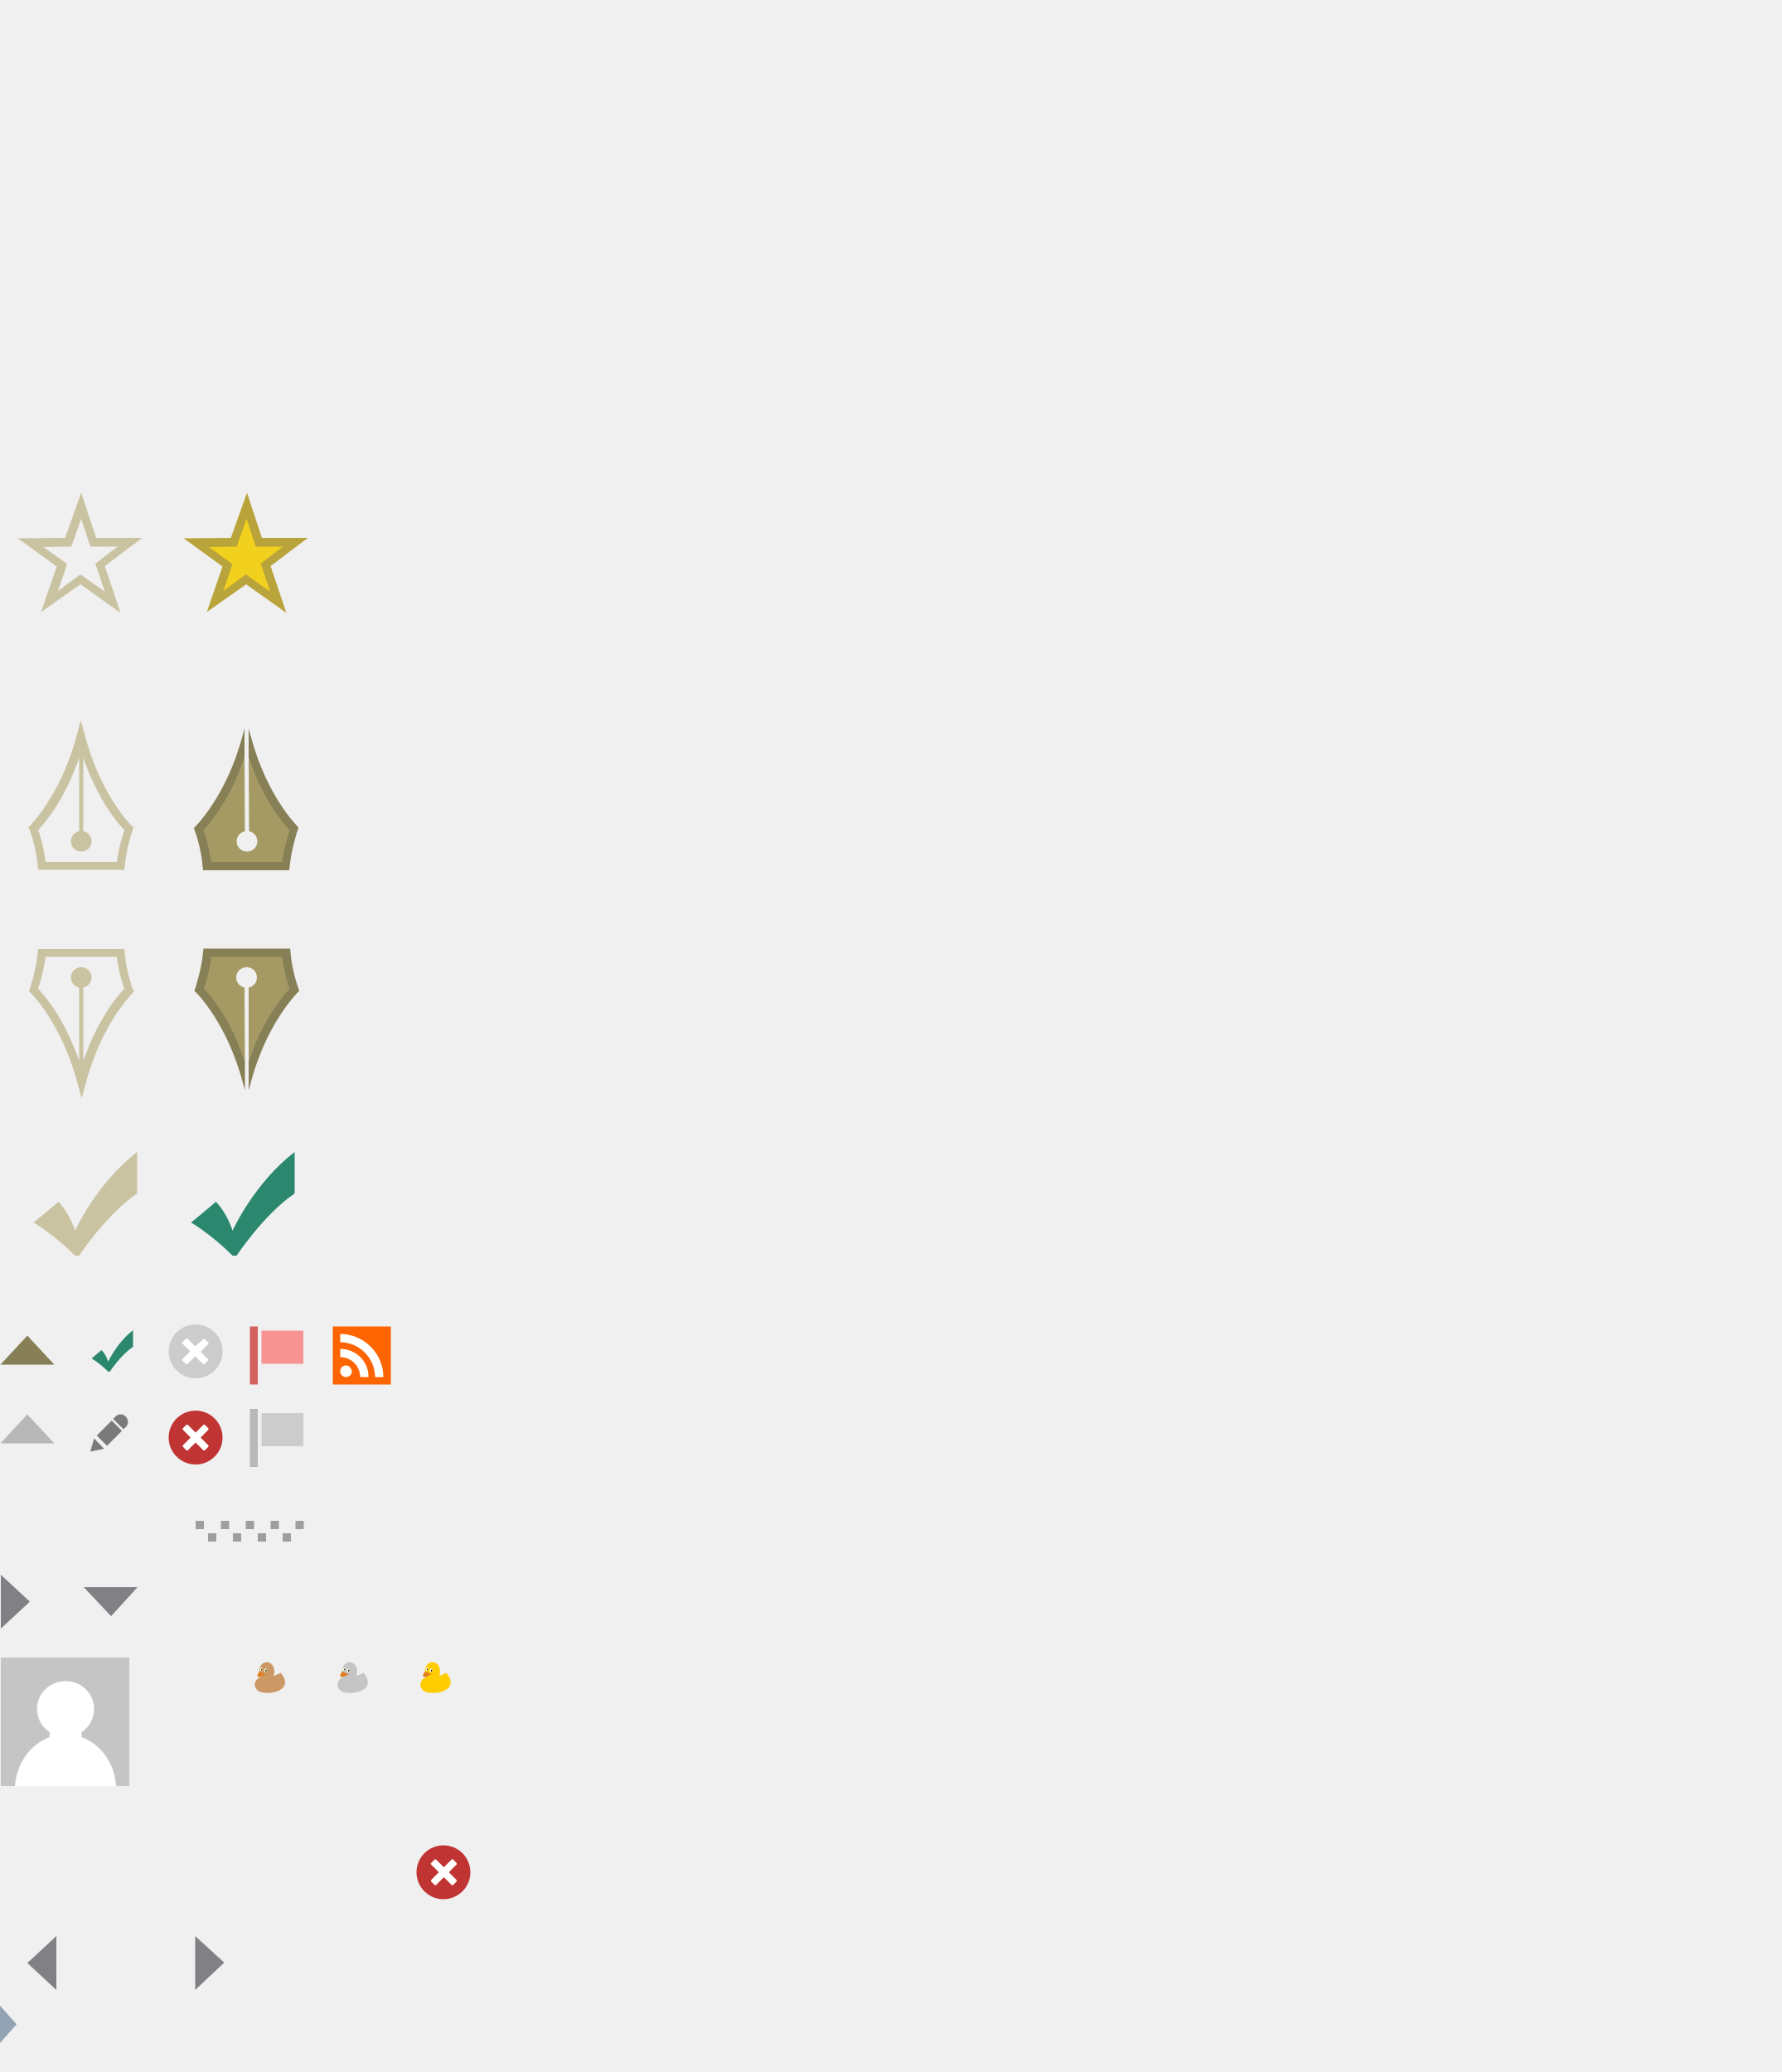
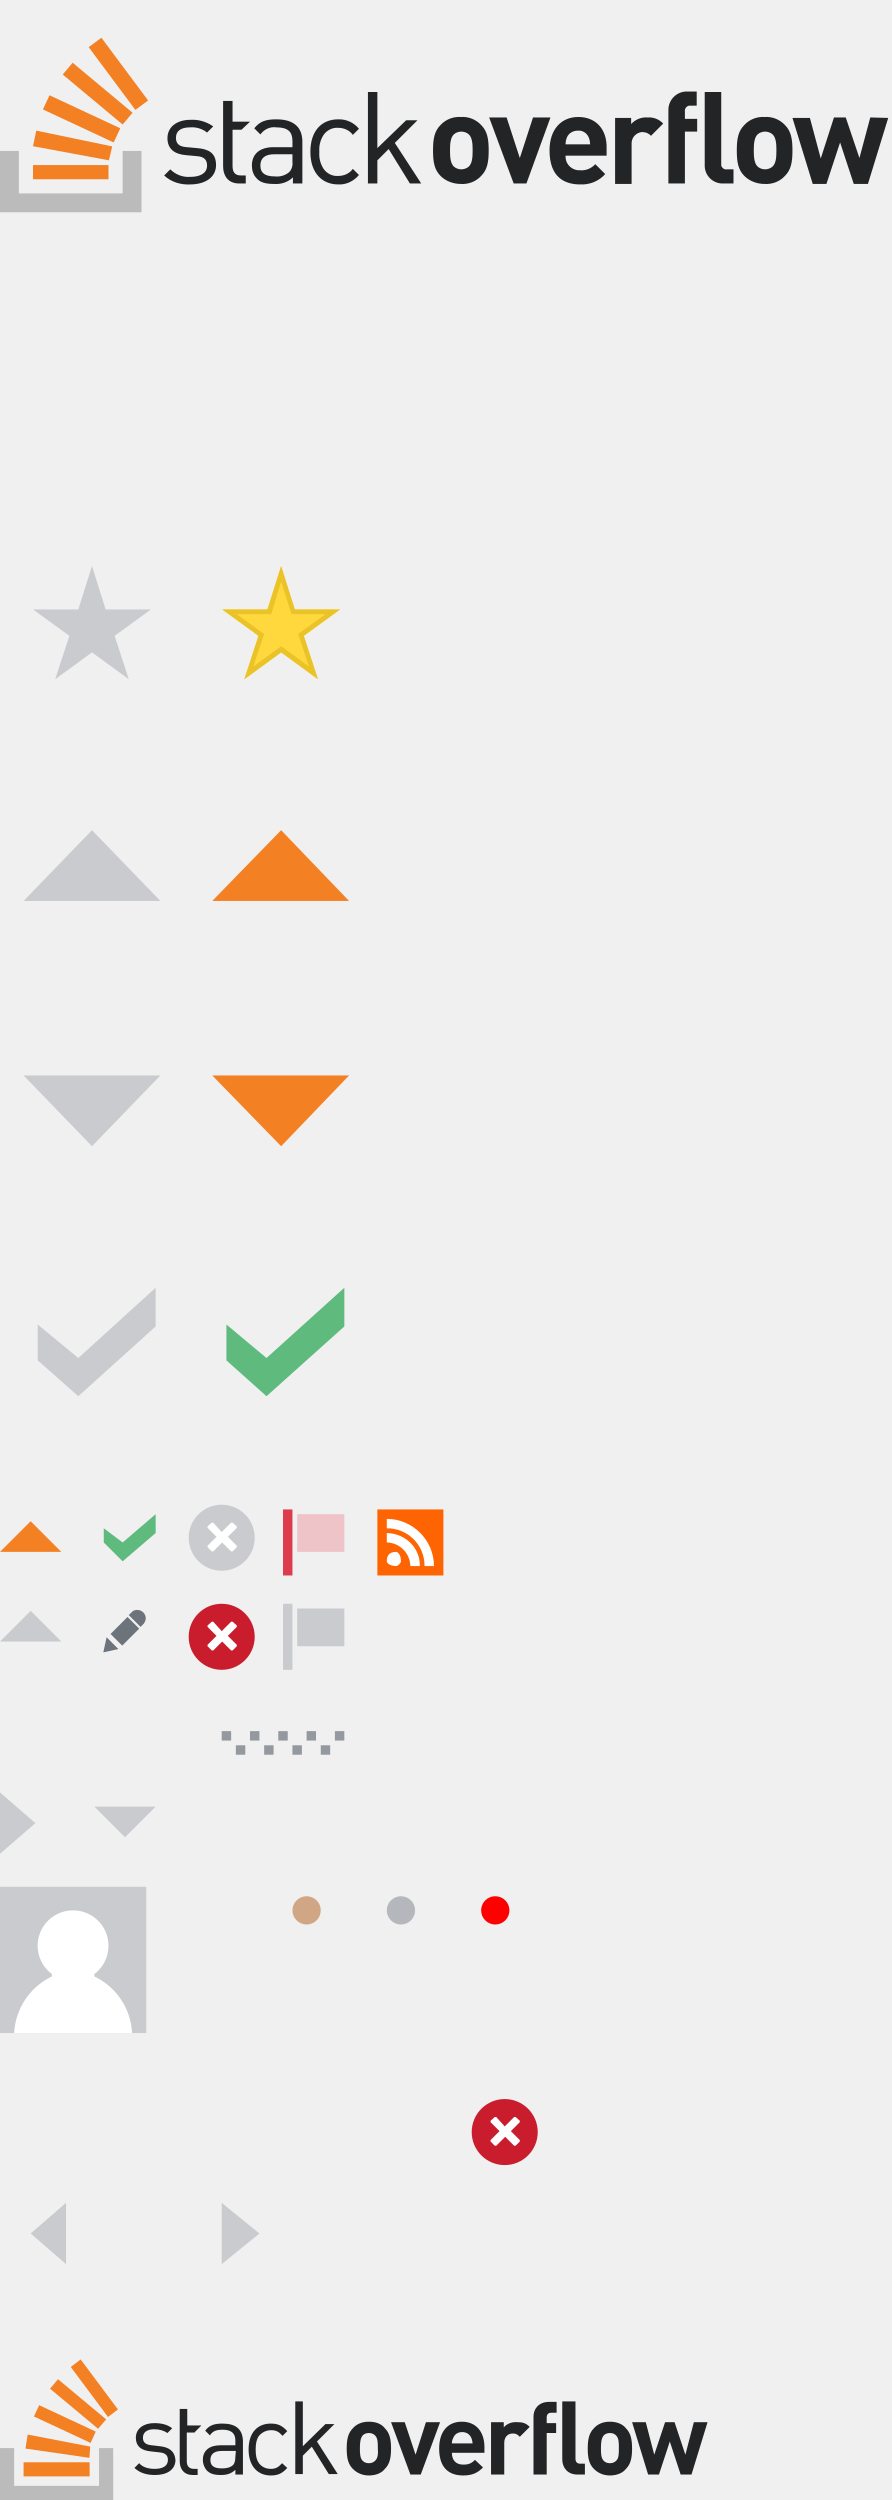
- <svg xmlns="http://www.w3.org/2000/svg" version="1.1" id="Layer_1" x="0px" y="0px" width="430px" height="500px" viewBox="-184 51 430 500" enable-background="new -184 51 430 500" xml:space="preserve">
-   <defs id="defs141" />
-   <polygon points="-183.9,380.3 -170.9,380.3 -177.4,373.3 " id="polygon2" style="fill:#877f55" />
-   <polygon points="-183.8,431 -183.8,444 -176.8,437.5 " id="polygon4" style="fill:#818185" />
-   <polygon points="-184,535 -184,544 -180,539.5 " id="polygon6" style="fill:#92a3b3" />
-   <polygon points="-136.9,518.2 -136.9,531.2 -129.9,524.6 " id="polygon8" style="fill:#818185" />
-   <polygon points="-170.4,531.2 -170.4,518.2 -177.4,524.7 " id="polygon10" style="fill:#818185" />
-   <polygon points="-150.8,434 -163.8,434 -157.2,441 " id="polygon12" style="fill:#818185" />
-   <polygon points="-183.9,399.3 -170.9,399.3 -177.4,392.3 " id="polygon14" style="fill:#b8b8b8" />
-   <rect x="-136.8" y="418" width="2" height="2" id="rect16" style="fill:#9e9e9e" />
-   <rect x="-133.8" y="421" width="2" height="2" id="rect18" style="fill:#9e9e9e" />
-   <rect x="-127.8" y="421" width="2" height="2" id="rect20" style="fill:#9e9e9e" />
-   <rect x="-121.8" y="421" width="2" height="2" id="rect22" style="fill:#9e9e9e" />
-   <rect x="-115.8" y="421" width="2" height="2" id="rect24" style="fill:#9e9e9e" />
-   <rect x="-130.7" y="418" width="2" height="2" id="rect26" style="fill:#9e9e9e" />
-   <rect x="-124.7" y="418" width="2" height="2" id="rect28" style="fill:#9e9e9e" />
-   <rect x="-118.7" y="418" width="2" height="2" id="rect30" style="fill:#9e9e9e" />
-   <rect x="-112.7" y="418" width="2" height="2" id="rect32" style="fill:#9e9e9e" />
-   <g id="g38">
-     <rect x="-123.7" y="391" width="1.9" height="14" id="rect34" style="fill:#b8b8b8" />
-     <rect x="-120.9" y="392" width="10.1" height="8" id="rect36" style="fill:#cccccc" />
-   </g>
-   <g id="g44">
-     <rect x="-123.7" y="371.1" width="1.9" height="14" id="rect40" style="fill:#d35f5f" />
-     <rect x="-120.9" y="372.1" width="10.1" height="8" id="rect42" style="fill:#f89393" />
-   </g>
-   <g id="g50">
-     <rect x="-103.7" y="371.1" width="14" height="14" id="rect46" style="fill:#fe6502" />
-     <path d="m -100.5,380.5 c -0.8,0 -1.4,0.6 -1.4,1.4 0,0.8 0.6,1.4 1.4,1.4 0.8,0 1.4,-0.6 1.4,-1.4 -0.1,-0.7 -0.6,-1.4 -1.4,-1.4 z m -1.4,-4 v 2 c 1.3,0 2.5,0.5 3.4,1.4 0.9,0.9 1.4,2.1 1.4,3.4 h 2 c 0.1,-3.8 -3.1,-6.8 -6.8,-6.8 z m 0,-3.6 v 2 c 4.6,0 8.4,3.8 8.4,8.4 h 2 c 0,-5.7 -4.7,-10.4 -10.4,-10.4 z" id="path48" style="fill:#ffffff" />
-   </g>
-   <g id="g58">
-     <polygon points="-162.2,401.3 -158.9,400.6 -161.3,398.1 " id="polygon52" style="fill:#7a7a7a" />
-     <rect x="-159.4" y="394.3" transform="matrix(0.7071,0.7071,-0.7071,0.7071,234.4742,227.7064)" width="3.5" height="5.1" id="rect54" style="fill:#7a7a7a" />
-     <path d="m -154.9,392.3 c -0.4,0 -0.8,0.1 -1.1,0.4 l -0.7,0.7 2.5,2.5 0.7,-0.7 c 0.2,-0.3 0.4,-0.7 0.4,-1.1 -0.1,-1 -0.8,-1.8 -1.8,-1.8 z" id="path56" style="fill:#7a7a7a" />
-   </g>
-   <g id="g64">
-     <circle cx="-77" cy="502.8" r="6.5" id="circle60" style="fill:#c03433" />
-     <path d="m -73.8,504.7 v 0 l -1.9,-1.9 1.9,-1.9 v 0 c 0,0 0,0 0,-0.1 0,-0.1 0,-0.2 0,-0.2 l -0.9,-0.9 c -0.1,-0.1 -0.1,-0.1 -0.2,0 H -75 v 0 l -1.9,1.9 -1.9,-1.9 v 0 c 0,0 0,0 -0.1,0 -0.1,0 -0.2,0 -0.2,0 l -0.9,0.9 c -0.1,0.1 -0.1,0.1 0,0.2 v 0.1 0 l 1.9,1.9 -1.9,1.9 v 0 c 0,0 0,0 0,0.1 0,0.1 0,0.2 0,0.2 l 0.9,0.9 c 0.1,0.1 0.1,0.1 0.2,0 h 0.1 v 0 l 1.9,-1.9 1.9,1.9 v 0 c 0,0 0,0 0.1,0 0.1,0 0.2,0 0.2,0 l 0.9,-0.9 c 0,0 0,-0.1 0,-0.3 0,0.1 0,0.1 0,0 z" id="path62" style="fill:#ffffff" />
-   </g>
-   <g id="g70">
-     <circle cx="-136.8" cy="397.9" r="6.5" id="circle66" style="fill:#c03433" />
-     <path d="m -133.7,399.8 v 0 l -1.9,-1.9 1.9,-1.9 v 0 c 0,0 0,0 0,-0.1 0,-0.1 0,-0.2 0,-0.2 l -0.9,-0.9 c -0.1,-0.1 -0.1,-0.1 -0.2,0 h -0.1 v 0 l -1.9,1.9 -1.9,-1.9 v 0 c 0,0 0,0 -0.1,0 -0.1,0 -0.2,0 -0.2,0 l -0.9,0.9 c -0.1,0.1 -0.1,0.1 0,0.2 v 0.1 0 l 1.9,1.9 -1.9,1.9 v 0 c 0,0 0,0 0,0.1 0,0.1 0,0.2 0,0.2 l 0.9,0.9 c 0.1,0.1 0.1,0.1 0.2,0 h 0.1 v 0 l 1.9,-1.9 1.9,1.9 v 0 c 0,0 0,0 0.1,0 0.1,0 0.2,0 0.2,0 l 0.9,-0.9 c 0,-0.1 0,-0.2 0,-0.3 0,0.1 0,0 0,0 z" id="path68" style="fill:#ffffff" />
-   </g>
-   <g id="g76">
-     <circle cx="-136.8" cy="377.1" r="6.5" id="circle72" style="fill:#cccccc" />
-     <path d="m -133.7,379.1 v 0 l -1.9,-1.9 1.9,-1.9 v 0 c 0,0 0,0 0,-0.1 0,-0.1 0,-0.2 0,-0.2 l -0.9,-0.9 c -0.1,-0.1 -0.1,-0.1 -0.2,0 h -0.1 v 0 l -2,1.8 -1.9,-1.9 v 0 c 0,0 0,0 -0.1,0 -0.1,0 -0.2,0 -0.2,0 l -0.9,0.9 c -0.1,0.1 -0.1,0.1 0,0.2 v 0.1 0 l 1.9,1.9 -1.9,1.9 v 0 c 0,0 0,0 0,0.1 0,0.1 0,0.2 0,0.2 l 0.9,0.9 c 0.1,0.1 0.1,0.1 0.2,0 h 0.1 v 0 l 1.9,-1.9 1.9,1.9 v 0 c 0,0 0,0 0.1,0 0.1,0 0.2,0 0.2,0 l 0.9,-0.9 c 0.1,0 0.1,-0.1 0.1,-0.2 z" id="path74" style="fill:#ffffff" />
-   </g>
-   <g id="g82">
-     <path d="m -183.8,451 v 31 h 3.4 c 0.3,-5.5 3.7,-10.1 8.3,-11.8 V 469 c -1.8,-1.2 -3,-3.3 -3,-5.6 0,-3.7 3,-6.7 6.8,-6.7 3.8,0 6.8,3 6.8,6.7 0,2.3 -1.2,4.4 -3,5.6 v 1.2 c 4.6,1.7 8,6.3 8.3,11.8 h 3.4 v -31 z" id="path78" style="fill:#c5c5c5" />
-     <path d="m -180.3,482 h 24.3 c -0.3,-5.5 -3.7,-10.1 -8.3,-11.8 V 469 c 1.8,-1.2 3,-3.3 3,-5.6 0,-3.7 -3,-6.7 -6.8,-6.7 -3.8,0 -6.8,3 -6.8,6.7 0,2.3 1.2,4.4 3,5.6 v 1.2 c -4.5,1.7 -8,6.3 -8.4,11.8 z" id="path80" style="fill:#ffffff" />
-   </g>
-   <path d="m -152,289.6 c 0,0 -1.6,-4.4 -1.9,-8.7 L -154,280 h -20.8 l -0.1,0.9 c -0.4,4.3 -1.9,8.7 -1.9,8.7 l -0.2,0.6 0.5,0.5 c 0.1,0.1 7.4,7.3 11.2,21.7 l 1,3.7 1,-3.7 c 3.8,-14.4 11.2,-21.6 11.2,-21.7 l 0.5,-0.5 z m -11.9,17.4 v -17.7 c 1.1,-0.2 2,-1.2 2,-2.4 0,-1.4 -1.1,-2.5 -2.5,-2.5 -1.4,0 -2.5,1.1 -2.5,2.5 0,1.2 0.9,2.2 2,2.4 V 307 c -3.5,-10.1 -8.3,-15.8 -9.9,-17.4 0.4,-1.3 1.4,-4.4 1.8,-7.7 h 17.2 c 0.4,3.3 1.3,6.5 1.8,7.7 -1.6,1.6 -6.4,7.3 -9.9,17.4 z" id="path84" style="fill:#cac3a2" />
-   <path d="m -176.8,251.3 c 0,0 1.6,4.4 1.9,8.7 l 0.1,0.9 h 20.8 l 0.1,-0.9 c 0.4,-4.3 1.9,-8.7 1.9,-8.7 l 0.2,-0.6 -0.5,-0.5 c -0.1,-0.1 -7.4,-7.3 -11.2,-21.7 l -1,-3.7 -1,3.7 c -3.8,14.4 -11.2,21.6 -11.2,21.7 l -0.5,0.5 z m 11.9,-17.4 v 17.7 c -1.1,0.2 -2,1.2 -2,2.4 0,1.4 1.1,2.5 2.5,2.5 1.4,0 2.5,-1.1 2.5,-2.5 0,-1.2 -0.9,-2.2 -2,-2.4 v -17.7 c 3.5,10.1 8.3,15.8 9.9,17.4 -0.4,1.3 -1.4,4.4 -1.8,7.7 H -173 c -0.4,-3.3 -1.3,-6.5 -1.8,-7.7 1.6,-1.6 6.4,-7.3 9.9,-17.4 z" id="path86" style="fill:#cac3a2" />
-   <path d="m -124,233.9 0.1,17.7 c 1.1,0.2 2,1.2 2,2.4 0,1.4 -1.1,2.5 -2.5,2.5 -1.4,0 -2.5,-1.1 -2.5,-2.5 0,-1.2 0.9,-2.2 2,-2.4 l -0.1,-17.7 c -3.5,10.1 -9.2,15.3 -10.8,16.9 0.4,1.3 2.1,5.8 2.5,9.1 h 17.9 c 0.4,-3.3 1.8,-7.1 2.3,-8.3 -1.6,-1.7 -7.4,-7.6 -10.9,-17.7 z" id="path88" style="fill:#a59a63" />
-   <path d="m -112.3,250.3 c -0.1,-0.1 -7.4,-7.3 -11.2,-21.7 l -0.5,-1.8 v 7.1 c 3.5,10.1 8.3,15.8 9.9,17.4 -0.4,1.3 -1.4,4.4 -1.8,7.7 h -17.2 c -0.4,-3.3 -1.3,-6.5 -1.8,-7.7 1.5,-1.6 6.4,-7.3 9.9,-17.4 v -7.1 l -0.5,1.8 c -3.8,14.4 -11.2,21.6 -11.2,21.7 l -0.5,0.5 0.2,0.6 c 0,0 1.6,4.4 1.9,8.7 l 0.1,0.9 h 20.8 l 0.1,-0.9 c 0.4,-4.3 1.9,-8.7 1.9,-8.7 l 0.2,-0.6 z" id="path90" style="fill:#877f55" />
-   <g id="g96">
-     <path d="m -124.9,307 -0.1,-17.7 c -1.1,-0.2 -2,-1.2 -2,-2.4 0,-1.4 1.1,-2.5 2.5,-2.5 1.4,0 2.5,1.1 2.5,2.5 0,1.2 -0.9,2.2 -2,2.4 V 307 c 3.5,-10.1 9.2,-15 10.8,-16.6 -0.4,-1.3 -1.7,-5.9 -2.1,-9.2 h -18.4 c -0.4,3.3 -1.7,7.5 -2.2,8.8 1.7,1.5 7.5,6.9 11,17 z" id="path92" style="fill:#a59a63" />
-     <path d="m -136.6,290.6 c 0.1,0.1 7.4,7.3 11.2,21.7 l 0.5,1.8 V 307 c -3.5,-10.1 -8.3,-15.8 -9.9,-17.4 0.4,-1.3 1.4,-4.4 1.8,-7.7 h 17.1 c 0.4,3.3 1.3,6.5 1.8,7.7 -1.5,1.6 -6.4,7.3 -9.9,17.4 v 7.1 l 0.5,-1.8 c 3.8,-14.4 11.2,-21.6 11.2,-21.7 l 0.5,-0.5 -0.2,-0.6 c 0,0 -1.6,-4.4 -1.9,-8.7 l -0.1,-0.9 h -20.9 l -0.1,0.9 c -0.4,4.3 -1.9,8.7 -1.9,8.7 l -0.2,0.6 z" id="path94" style="fill:#877f55" />
-   </g>
-   <path d="m -137.9,346 c 5.7,3.5 10,8 10,8 h 1 c 0,0 6.5,-9.9 14,-15 v -10 c -9.8,7.5 -15,19 -15,19 0,0 -1.1,-4 -4,-7 -2.9,2.5 -6,5 -6,5 z" id="path98" style="fill:#2b876d" />
-   <path d="m -175.9,346 c 5.7,3.5 10,8 10,8 h 1 c 0,0 6.5,-9.9 14,-15 v -10 c -9.8,7.5 -15,19 -15,19 0,0 -1.1,-4 -4,-7 -2.9,2.5 -6,5 -6,5 z" id="path100" style="fill:#cac3a2" />
-   <path d="m -161.9,378.8 c 2.3,1.4 4,3.2 4,3.2 h 0.4 c 0,0 2.6,-4 5.6,-6 v -4 c -3.9,3 -6,7.6 -6,7.6 0,0 -0.4,-1.6 -1.6,-2.8 -1.2,1 -2.4,2 -2.4,2 z" id="path102" style="fill:#2b876d" />
-   <g id="g108">
-     <polygon points="-119.9,187.3 -116.8,196.3 -124.7,190.8 -132.2,196.1 -129.2,187.4 -136.7,182 -127.6,181.9 -124.5,173.1 -121.6,181.9 -112.7,181.9 " id="polygon104" style="fill:#f1d11d" />
-     <path d="m -114.9,198.9 -9.7,-6.9 -9.5,6.7 3.8,-11 -9.4,-6.8 11.4,-0.1 3.9,-10.9 3.6,10.9 h 11.1 l -9,6.8 z m -9.8,-9.3 5.9,4.2 -2.3,-6.8 5.4,-4.1 h -6.6 l -2.2,-6.7 -2.4,6.7 -6.7,0.1 5.7,4.1 -2.2,6.5 z" id="path106" style="fill:#b9a43c" />
-   </g>
-   <path d="m -154.9,198.9 -9.7,-6.9 -9.5,6.7 3.8,-11 -9.4,-6.8 11.4,-0.1 3.9,-10.9 3.6,10.9 h 11.1 l -9,6.8 z m -9.7,-9.3 5.9,4.2 -2.3,-6.8 5.4,-4.1 h -6.6 l -2.2,-6.7 -2.4,6.7 -6.7,0.1 5.7,4.1 -2.2,6.5 z" id="path110" style="fill:#cac3a2" />
-   <g id="g548" transform="translate(-42.18579,10.51529)">
-     <path d="m -38.893,445.151 c -0.903,0.158 -2.341,1.791 -0.822,3.244 1.523,1.453 9.445,0.481 5.61,-4.249 -3.229,1.736 -2.121,0.147 -4.788,1.005 z" style="fill:#ffcc00;fill-opacity:1;fill-rule:nonzero;stroke:none;stroke-width:1.333" id="path499" />
-     <path d="m -35.638,443.848 c 0,-1.267 -0.821,-2.293 -1.835,-2.293 -1.013,0 -1.835,1.027 -1.835,2.293 0,1.267 0.821,2.293 1.835,2.293 1.013,0 1.835,-1.027 1.835,-2.293 z" style="fill:#ffcc00;fill-opacity:1;fill-rule:nonzero;stroke:none;stroke-width:1.333" id="path501" />
-     <path d="m -39.285,443.951 c 0.87,-0.213 0.495,0.62 1.849,0.374 -3.034,1.908 -2.352,0.004 -1.849,-0.374 z" style="fill:#df8020;fill-opacity:1;fill-rule:nonzero;stroke:none;stroke-width:1.333" id="path503" />
-     <path d="m -37.456,443.658 c 0.087,-0.238 0.019,-0.481 -0.151,-0.543 -0.17,-0.062 -0.378,0.081 -0.465,0.319 -0.087,0.238 -0.019,0.481 0.151,0.543 0.17,0.062 0.378,-0.081 0.465,-0.319 z" style="fill:#fffdd9;fill-opacity:1;fill-rule:nonzero;stroke:none;stroke-width:1.333" id="path505" />
-     <path d="m -37.55,443.663 c 0.049,-0.136 0.034,-0.266 -0.034,-0.291 -0.068,-0.025 -0.163,0.065 -0.213,0.201 -0.049,0.136 -0.034,0.266 0.034,0.291 0.068,0.025 0.163,-0.065 0.213,-0.201 z" style="fill:#000000;fill-opacity:1;fill-rule:nonzero;stroke:none;stroke-width:1.333" id="path507" />
-     <path d="m -38.527,443.376 c 0.079,-0.218 0.022,-0.438 -0.128,-0.493 -0.15,-0.054 -0.335,0.078 -0.414,0.295 -0.079,0.218 -0.022,0.438 0.128,0.493 0.15,0.054 0.335,-0.078 0.414,-0.295 z" style="fill:#fffdd9;fill-opacity:1;fill-rule:nonzero;stroke:none;stroke-width:1.333" id="path509" />
-     <path d="m -38.609,443.385 c 0.045,-0.122 0.037,-0.238 -0.018,-0.258 -0.054,-0.02 -0.135,0.063 -0.179,0.186 -0.045,0.122 -0.037,0.238 0.018,0.258 0.054,0.02 0.135,-0.063 0.179,-0.186 z" style="fill:#000000;fill-opacity:1;fill-rule:nonzero;stroke:none;stroke-width:1.333" id="path511" />
-   </g>
-   <g id="g557" transform="translate(-75.45013,10.90599)">
-     <path id="path513" style="fill:#c5c5c5;fill-opacity:1;fill-rule:nonzero;stroke:none;stroke-width:1.333" d="m -25.609,444.76 c -0.903,0.158 -2.341,1.791 -0.822,3.244 1.523,1.453 9.445,0.481 5.61,-4.249 -3.229,1.736 -2.121,0.147 -4.788,1.005 z" />
-     <path id="path515" style="fill:#c5c5c5;fill-opacity:1;fill-rule:nonzero;stroke:none;stroke-width:1.333" d="m -22.354,443.457 c 0,-1.267 -0.821,-2.293 -1.835,-2.293 -1.013,0 -1.835,1.027 -1.835,2.293 0,1.267 0.821,2.293 1.835,2.293 1.013,0 1.835,-1.027 1.835,-2.293 z" />
-     <path id="path517" style="fill:#df8020;fill-opacity:1;fill-rule:nonzero;stroke:none;stroke-width:1.333" d="m -26.001,443.56 c 0.87,-0.213 0.495,0.62 1.849,0.374 -3.034,1.908 -2.352,0.004 -1.849,-0.374 z" />
-     <path id="path519" style="fill:#fffdd9;fill-opacity:1;fill-rule:nonzero;stroke:none;stroke-width:1.333" d="m -24.172,443.268 c 0.087,-0.238 0.019,-0.481 -0.151,-0.543 -0.17,-0.062 -0.378,0.081 -0.465,0.319 -0.087,0.238 -0.019,0.481 0.151,0.543 0.17,0.062 0.378,-0.081 0.465,-0.319 z" />
-     <path id="path521" style="fill:#000000;fill-opacity:1;fill-rule:nonzero;stroke:none;stroke-width:1.333" d="m -24.266,443.272 c 0.049,-0.136 0.034,-0.266 -0.034,-0.291 -0.068,-0.025 -0.163,0.065 -0.213,0.201 -0.049,0.136 -0.034,0.266 0.034,0.291 0.068,0.025 0.163,-0.065 0.213,-0.201 z" />
-     <path id="path523" style="fill:#fffdd9;fill-opacity:1;fill-rule:nonzero;stroke:none;stroke-width:1.333" d="m -25.243,442.985 c 0.079,-0.218 0.022,-0.438 -0.128,-0.493 -0.15,-0.054 -0.335,0.078 -0.414,0.295 -0.079,0.218 -0.022,0.438 0.128,0.493 0.15,0.054 0.335,-0.078 0.414,-0.295 z" />
-     <path id="path525" style="fill:#000000;fill-opacity:1;fill-rule:nonzero;stroke:none;stroke-width:1.333" d="m -25.325,442.994 c 0.045,-0.122 0.037,-0.238 -0.018,-0.258 -0.054,-0.02 -0.135,0.063 -0.179,0.186 -0.045,0.122 -0.037,0.238 0.018,0.258 0.054,0.02 0.135,-0.063 0.179,-0.186 z" />
-   </g>
-   <g id="g566" transform="translate(-112.8169,10.12459)">
-     <path d="m -8.222,445.541 c -0.903,0.158 -2.341,1.791 -0.822,3.244 1.523,1.453 9.445,0.481 5.61,-4.249 -3.229,1.736 -2.121,0.147 -4.788,1.005 z" style="fill:#cc9966;fill-opacity:1;fill-rule:nonzero;stroke:none;stroke-width:1.333" id="path527" />
-     <path d="m -4.968,444.239 c 0,-1.267 -0.821,-2.293 -1.835,-2.293 -1.013,0 -1.835,1.027 -1.835,2.293 0,1.267 0.821,2.293 1.835,2.293 1.013,0 1.835,-1.027 1.835,-2.293 z" style="fill:#cc9966;fill-opacity:1;fill-rule:nonzero;stroke:none;stroke-width:1.333" id="path529" />
-     <path d="m -8.615,444.341 c 0.87,-0.213 0.495,0.62 1.849,0.374 -3.034,1.908 -2.352,0.004 -1.849,-0.374 z" style="fill:#df8020;fill-opacity:1;fill-rule:nonzero;stroke:none;stroke-width:1.333" id="path531" />
-     <path d="m -6.786,444.049 c 0.087,-0.238 0.019,-0.481 -0.151,-0.543 -0.17,-0.062 -0.378,0.081 -0.465,0.319 -0.087,0.238 -0.019,0.481 0.151,0.543 0.17,0.062 0.378,-0.081 0.465,-0.319 z" style="fill:#fffdd9;fill-opacity:1;fill-rule:nonzero;stroke:none;stroke-width:1.333" id="path533" />
-     <path d="m -6.88,444.054 c 0.049,-0.136 0.034,-0.266 -0.034,-0.291 -0.068,-0.025 -0.163,0.065 -0.213,0.201 -0.049,0.136 -0.034,0.266 0.034,0.291 0.068,0.025 0.163,-0.065 0.213,-0.201 z" style="fill:#000000;fill-opacity:1;fill-rule:nonzero;stroke:none;stroke-width:1.333" id="path535" />
-     <path d="m -7.857,443.766 c 0.079,-0.218 0.022,-0.438 -0.128,-0.493 -0.15,-0.054 -0.335,0.078 -0.414,0.295 -0.079,0.218 -0.022,0.438 0.128,0.493 0.15,0.054 0.335,-0.078 0.414,-0.295 z" style="fill:#fffdd9;fill-opacity:1;fill-rule:nonzero;stroke:none;stroke-width:1.333" id="path537" />
-     <path d="m -7.939,443.776 c 0.045,-0.122 0.037,-0.238 -0.018,-0.258 -0.054,-0.02 -0.135,0.063 -0.179,0.186 -0.045,0.122 -0.037,0.238 0.018,0.258 0.054,0.02 0.135,-0.063 0.179,-0.186 z" style="fill:#000000;fill-opacity:1;fill-rule:nonzero;stroke:none;stroke-width:1.333" id="path539" />
-   </g>
+ <svg xmlns="http://www.w3.org/2000/svg" width="189" height="530" viewBox="0 0 189 530" version="1.1" id="svg76">
+   <defs id="defs80" />
+   <path style="fill:#5eba7d" id="path2" d="m 48,280.8 v 7.6 L 56.5,296 73,281.2 V 273 L 56.5,287.9 M 22,324 v 3 l 4,4 7,-6 v -4 l -7,6" />
+   <path style="fill:#c9cbcf" id="path4" d="m 8,280.8 v 7.6 L 16.6,296 33,281.2 V 273 l -16.4,14.9" />
+   <path style="fill:#f48024" id="path6" d="M 45,191 H 74 L 59.6,176" />
+   <path style="fill:#c9cbcf" id="path8" d="M 5,191 H 34 L 19.5,176" />
+   <path style="fill:#f48024" id="path10" d="M 59.6,243 74,228 H 45 M 6.5,322.5 0,329 h 13" />
+   <path style="fill:#c9cbcf" id="path12" d="M 7.5,386.5 0,380 v 13 m 55,80.5 -8,-6.5 v 13 M 6.5,473.5 14,480 V 467 M 26.5,389.5 33,383 H 20" />
+   <path style="fill:#c9cbcf" id="path14" d="M 6.5,341.5 0,348 h 13" />
+   <path style="fill:#c9cbcf" id="path16" d="M 19.5,243 34,228 H 5" />
+   <path style="fill:#c9cbcf" id="path18" d="m 19.5,120 2.9,9.2 H 32 l -7.7,5.6 3,9.2 -7.8,-5.7 -7.8,5.7 3,-9.2 -7.7,-5.6 h 9.6" />
+   <path style="fill:#ffd83d" id="path20" d="m 59.6,120 2.9,9.2 h 9.6 l -7.7,5.6 3,9.2 -7.8,-5.7 -7.8,5.7 3,-9.2 -7.7,-5.6 h 9.6" />
+   <path style="fill:#eac328" id="path22" d="m 59.6,123.3 2.2,6.9 H 69 l -5.8,4.2 2.3,6.9 -5.9,-4.3 -5.9,4.3 2.3,-6.9 -5.8,-4.2 h 7.3 z m 0,-3.3 -2.9,9.2 h -9.6 l 7.7,5.6 -3,9.2 7.8,-5.7 7.8,5.7 -3,-9.2 7.7,-5.6 h -9.6 z" />
+   <circle style="fill:#d1a684" id="circle24" r="3" cy="405" cx="65" />
+   <circle style="fill:#b4b8bc" id="circle26" r="3" cy="405" cx="85" />
+   <circle style="fill:#ff0000" id="circle28" r="3" cy="405" cx="105" />
+   <path style="fill:#93999f" id="path30" d="m 47,367 h 2 v 2 h -2 m 3,1 h 2 v 2 h -2 m 6,-2 h 2 v 2 h -2 m 6,-2 h 2 v 2 h -2 m 6,-2 h 2 v 2 h -2 m -15,-5 h 2 v 2 h -2 m 6,-2 h 2 v 2 h -2 m 6,-2 h 2 v 2 h -2 m 6,-2 h 2 v 2 h -2" />
+   <path style="fill:#c9cbcf" id="path32" d="m 0,400 v 31 h 31 v -31" />
+   <path style="fill:#ffffff" id="path34" d="m 20,419 a 14.09,14.09 0 0 1 8,12 H 3 a 14.1,14.1 0 0 1 8,-12 v -0.5 A 7.49,7.49 0 0 1 15.5,405 7.5,7.5 0 0 1 20,418.5 Z" />
+   <path style="fill:#c9cbcf" id="path36" d="m 60,340 h 2 v 14 h -2" />
+   <path style="fill:#c9cbcf" id="path38" d="m 63,341 h 10 v 8 H 63" />
+   <path style="fill:#dd3c4c" id="path40" d="m 60,320 h 2 v 14 h -2" />
+   <path style="fill:#eec4c8" id="path42" d="m 63,321 h 10 v 8 H 63" />
+   <path style="fill:#fe6502" id="path44" d="m 80,320 h 14 v 14 H 80" />
+   <path style="fill:#ffffff" id="path46" d="m 84,329 c -1.36,0 -2,0.64 -2,2 0,0.36 0.64,1 2,1 0.36,0 1,-0.64 1,-1 0,-1.36 -0.64,-2 -1,-2 z m -2,-4 v 2 a 5.12,5.12 0 0 1 5,5 h 2 c 0.1,-3.81 -2.99,-6.9 -7,-7 z m 0,-3 v 2 a 7.9,7.9 0 0 1 8,8 h 2 c 0,-5.48 -4.52,-10 -10,-10 z" />
+   <path style="fill:#6c737a" id="path48" d="m 22.6,347.1 -0.7,3.2 3.2,-0.7 m -1.67,-3.2 3.6,-3.6 2.48,2.47 -3.6,3.6 m 3.19,-7.57 c -0.4,0 -0.8,0.1 -1.1,0.4 l -0.7,0.7 2.5,2.5 0.7,-0.7 c 0.2,-0.3 0.4,-0.7 0.4,-1.1 0,-1 -0.8,-1.8 -1.8,-1.8 z" />
+   <circle style="fill:#c91d2e" id="circle50" r="7" cy="452" cx="107" />
+   <path style="fill:#ffffff" id="path52" d="m 110.2,453.7 -1.9,-1.9 1.9,-1.9 v -0.3 l -0.9,-0.8 H 109 l -2,2 -1.8,-2 h -0.3 l -0.9,0.8 v 0.3 l 1.9,1.9 -1.9,1.9 v 0.3 l 0.9,0.9 h 0.3 l 1.9,-1.9 1.9,1.9 h 0.3 l 0.9,-0.9" />
+   <circle style="fill:#c91d2e" id="circle54" r="7" cy="347" cx="47" />
+   <path style="fill:#ffffff" id="path56" d="m 50.2,348.7 -1.9,-1.9 1.9,-1.9 v -0.3 l -0.9,-0.8 H 49 l -2,2 -1.8,-2 h -0.3 l -0.9,0.8 v 0.3 l 1.9,1.9 -1.9,1.9 v 0.3 l 0.9,0.9 h 0.3 l 1.9,-1.9 1.9,1.9 h 0.3 l 0.9,-0.9" />
+   <circle style="fill:#c9cbcf" id="circle58" r="7" cy="326" cx="47" />
+   <path style="fill:#222426" id="path60" d="m 33.9,518.6 -1.7,-0.2 c -1.3,-0.1 -1.9,-0.6 -1.9,-1.6 0,-1.1 0.8,-1.8 2.4,-1.8 1.1,0 2.1,0.3 2.8,0.8 l 1,-1 c -1,-0.8 -2.3,-1.1 -3.8,-1.1 -2.3,0 -3.9,1.2 -3.9,3.1 0,1.8 1.1,2.7 3.2,2.9 l 1.8,0.2 c 1.2,0.1 1.8,0.6 1.8,1.6 0,1.3 -1.1,1.9 -2.8,1.9 -1.3,0 -2.5,-0.3 -3.3,-1.2 l -1,1 c 1.2,1.1 2.6,1.5 4.4,1.5 2.6,0 4.3,-1.2 4.3,-3.2 -0.2,-2 -1.5,-2.7 -3.3,-2.9 z m 13.3,-4.8 c -1.7,0 -2.8,0.3 -3.7,1.5 l 1,1 c 0.6,-0.9 1.3,-1.2 2.7,-1.2 1.9,0 2.7,0.8 2.7,2.3 v 1 h -3.2 c -2.4,0 -3.7,1.2 -3.7,3.1 0,0.8 0.3,1.6 0.8,2.2 0.7,0.7 1.5,1 3,1 1.4,0 2.2,-0.3 3.1,-1.1 v 1 h 1.6 v -7.2 C 51.4,515 50,513.8 47.2,513.8 Z m 2.7,7 c 0,0.9 -0.2,1.5 -0.5,1.8 -0.7,0.6 -1.5,0.7 -2.4,0.7 -1.7,0 -2.4,-0.6 -2.4,-1.8 0,-1.2 0.8,-1.9 2.4,-1.9 h 3 z m 7.6,-5.6 c 1,0 1.6,0.3 2.4,1.2 l 1,-1 c -1.1,-1.2 -2,-1.6 -3.5,-1.6 -2.7,0 -4.7,1.8 -4.7,5.5 0,3.6 2,5.5 4.7,5.5 1.5,0 2.4,-0.4 3.5,-1.6 l -1.1,-1 c -0.8,0.9 -1.4,1.2 -2.4,1.2 -1,0 -1.9,-0.4 -2.5,-1.2 -0.5,-0.7 -0.7,-1.5 -0.7,-2.9 0,-1.3 0.2,-2.2 0.7,-2.9 0.7,-0.8 1.6,-1.2 2.6,-1.2 z m 13.4,-1.3 H 69 l -4.8,4.7 v -9.5 h -1.6 v 15.4 h 1.6 v -3.9 l 1.9,-1.9 3.6,5.8 h 1.9 l -4.4,-6.9 z m 7.3,-0.5 c -1.6,0 -2.7,0.6 -3.4,1.4 -1,1 -1.3,2.3 -1.3,4.3 0,2 0.3,3.3 1.3,4.3 0.7,0.7 1.8,1.4 3.4,1.4 1.6,0 2.8,-0.6 3.4,-1.4 1,-1 1.3,-2.3 1.3,-4.3 0,-2 -0.3,-3.3 -1.3,-4.3 -0.6,-0.8 -1.7,-1.4 -3.4,-1.4 z m 1.3,8.3 c -0.3,0.3 -0.7,0.5 -1.3,0.5 -0.6,0 -1,-0.2 -1.3,-0.5 -0.6,-0.6 -0.6,-1.6 -0.6,-2.7 0,-1.2 0.1,-2.1 0.6,-2.7 0.3,-0.3 0.7,-0.5 1.3,-0.5 0.6,0 1,0.2 1.3,0.5 0.6,0.6 0.6,1.5 0.6,2.7 0.1,1.2 0,2.2 -0.6,2.7 z m 10.8,-8.2 -2.2,6.9 -2.3,-6.9 h -2.9 l 4.1,11.1 h 2.2 l 4.1,-11.1 z m 7.6,-0.1 c -2.9,0 -4.8,2 -4.8,5.7 0,4.5 2.5,5.7 5.1,5.7 2,0 3.1,-0.6 4.2,-1.7 l -1.7,-1.6 c -0.7,0.7 -1.3,1 -2.5,1 -1.6,0 -2.4,-1 -2.4,-2.5 h 6.9 v -1.2 c 0,-3.2 -1.7,-5.4 -4.8,-5.4 z m -2.1,4.6 c 0,-0.5 0.1,-0.8 0.3,-1.2 0.3,-0.7 0.9,-1.2 1.9,-1.2 0.9,0 1.6,0.5 1.9,1.2 0.2,0.4 0.2,0.7 0.3,1.2 z m 11,-3.4 v -1.1 h -2.7 v 11.1 h 2.8 v -6.7 c 0,-1.4 0.9,-2 1.8,-2 0.7,0 1,0.2 1.5,0.7 l 2.1,-2.1 c -0.8,-0.8 -1.5,-1 -2.6,-1 -1.3,-0.1 -2.3,0.4 -2.9,1.1 z m 6.3,-2.3 v 12.3 h 2.8 v -8.8 h 2 v -2.1 h -2 v -1.2 c 0,-0.6 0.3,-1 1,-1 h 1.1 v -2.3 h -1.6 c -2.3,0 -3.3,1.6 -3.3,3.1 z m 16.2,1.1 c -1.6,0 -2.7,0.6 -3.4,1.4 -1,1 -1.3,2.3 -1.3,4.3 0,2 0.3,3.3 1.3,4.3 0.7,0.7 1.8,1.4 3.4,1.4 1.6,0 2.8,-0.6 3.4,-1.4 1,-1 1.3,-2.3 1.3,-4.3 0,-2 -0.3,-3.3 -1.3,-4.3 -0.6,-0.8 -1.8,-1.4 -3.4,-1.4 z m 1.3,8.3 c -0.3,0.3 -0.7,0.5 -1.3,0.5 -0.6,0 -1,-0.2 -1.3,-0.5 -0.6,-0.6 -0.6,-1.6 -0.6,-2.7 0,-1.2 0.1,-2.1 0.6,-2.7 0.3,-0.3 0.7,-0.5 1.3,-0.5 0.6,0 1,0.2 1.3,0.5 0.6,0.6 0.6,1.5 0.6,2.7 0,1.2 0,2.2 -0.6,2.7 z m 16.5,-8.2 -1.8,6.9 -2.3,-6.9 h -2 l -2.3,6.9 -1.8,-6.9 H 134 l 3.4,11.1 h 2.3 l 2.3,-7 2.3,7 h 2.3 l 3.4,-11.1 z m -25.1,7.7 v -12.1 h -2.8 v 12.3 c 0,1.6 1,3.2 3.2,3.2 h 1.6 v -2.3 h -1 c -0.7,0 -1,-0.4 -1,-1.1 z m -80.7,-5.6 1.4,-1.4 h -3 v -3.5 h -1.6 v 11.1 c 0,1.6 0.9,2.9 2.7,2.9 h 1.1 v -1.3 h -0.8 c -1,0 -1.5,-0.6 -1.5,-1.6 v -6.1 h 1.7 z" />
+   <path style="fill:#bcbbbb" id="path62" d="m 21,527 v -8 h 3 v 11 H 0 v -11 h 3 v 8" />
+   <path style="fill:#f48024" id="path64" d="m 5.4,519.1 13.56,1.96 0.17,-2.38 -13.26,-2.55 z m 1.8,-6.8 12,5.6 1.1,-2.4 -12,-5.6 z m 3.4,-5.9 10.2,8.5 1.7,-2 -10.2,-8.5 z m 6.5,-6.2 -2.1,1.6 7.9,10.6 2.1,-1.6 z M 5,525 h 14 v -3 H 5 Z" />
+   <path style="fill:#ffffff" id="path66" d="m 50.2,327.7 -1.9,-1.9 1.9,-1.9 v -0.3 l -0.9,-0.8 H 49 l -2,2 -1.8,-2 h -0.3 l -0.9,0.8 v 0.3 l 1.9,1.9 -1.9,1.9 v 0.3 l 0.9,0.9 h 0.3 l 1.9,-1.9 1.9,1.9 h 0.3 l 0.9,-0.9" />
+   <path style="fill:#222426" id="path68" d="m 41.8,31.4 -2.2,-0.2 c -1.7,-0.1 -2.3,-0.8 -2.3,-2 0,-1.4 1,-2.2 3,-2.2 1.3,-0.1 2.6,0.3 3.6,1.1 l 1.3,-1.3 c -1.4,-1 -3.1,-1.5 -4.8,-1.4 -2.9,0 -4.9,1.5 -4.9,3.9 0,2.2 1.4,3.4 4,3.6 l 2.2,0.2 c 1.6,0.1 2.2,0.8 2.2,2 0,1.6 -1.4,2.4 -3.6,2.4 -1.6,0.1 -3.1,-0.5 -4.2,-1.6 l -1.3,1.3 c 1.5,1.4 3.5,2 5.5,1.9 3.2,0 5.5,-1.5 5.5,-4.1 0,-2.6 -1.6,-3.4 -4,-3.6 z m 16.8,-6.1 c -2.2,0 -3.5,0.4 -4.7,1.9 l 1.3,1.3 c 0.8,-1.1 2.1,-1.7 3.4,-1.5 2.5,0 3.4,1 3.4,2.9 v 1.3 h -4 c -3,0 -4.6,1.5 -4.6,3.9 0,1 0.3,2 1,2.7 0.8,0.9 1.9,1.2 3.8,1.2 1.4,0.1 2.9,-0.4 3.9,-1.4 v 1.3 h 2 V 29.8 C 64,26.9 62.2,25.3 58.6,25.3 Z m 3.4,8.9 c 0.1,0.8 -0.1,1.7 -0.7,2.3 a 4,4 0 0 1 -3,0.9 c -2.1,0 -3.1,-0.7 -3.1,-2.3 0,-1.6 1,-2.4 3,-2.4 H 62 Z m 9.7,-7.1 c 1.2,0 2.4,0.5 3.1,1.5 l 1.3,-1.3 a 5.4,5.4 0 0 0 -4.4,-2 c -3.4,0 -5.9,2.3 -5.9,6.9 0,4.6 2.6,6.9 5.9,6.9 1.7,0.1 3.3,-0.7 4.4,-2 l -1.3,-1.3 c -0.7,1 -1.9,1.5 -3.1,1.5 -1.2,0.1 -2.4,-0.5 -3.1,-1.5 -0.7,-1.1 -1,-2.3 -0.9,-3.6 -0.1,-1.3 0.2,-2.5 0.9,-3.6 0.7,-1 1.9,-1.6 3.1,-1.5 z M 88.5,25.5 H 86.1 L 80,31.4 V 19.5 h -2 v 19.4 h 2 V 34 l 2.4,-2.4 4.5,7.3 h 2.4 l -5.6,-8.6 z m 9.2,-0.7 c -1.6,-0.1 -3.2,0.5 -4.3,1.7 -1.3,1.3 -1.6,2.9 -1.6,5.4 0,2.5 0.3,4.1 1.6,5.4 1.1,1.1 2.7,1.7 4.3,1.7 1.6,0.1 3.2,-0.5 4.3,-1.7 1.3,-1.3 1.6,-2.9 1.6,-5.4 0,-2.5 -0.3,-4.1 -1.6,-5.4 a 5.38,5.38 0 0 0 -4.3,-1.7 z m 1.7,10.5 c -0.9,0.8 -2.3,0.8 -3.2,0 -0.7,-0.7 -0.8,-2 -0.8,-3.4 0,-1.4 0.1,-2.7 0.8,-3.4 0.9,-0.8 2.3,-0.8 3.2,0 0.7,0.7 0.8,1.9 0.8,3.4 0,1.5 -0.1,2.7 -0.8,3.4 z m 13.6,-10.4 -2.8,8.6 -2.8,-8.6 h -3.7 l 5.2,14 h 2.7 l 5.1,-14 z m 9.6,-0.1 c -3.6,0 -6.1,2.6 -6.1,7.1 0,5.7 3.2,7.2 6.5,7.2 2,0.1 4,-0.7 5.3,-2.2 l -2.1,-2.1 c -0.8,0.9 -2,1.4 -3.2,1.3 -1.6,0.1 -3,-1.1 -3.1,-2.7 V 33 h 8.7 v -1.6 c 0.1,-3.8 -2.1,-6.6 -6,-6.6 z m -2.7,5.8 c 0,-0.5 0.1,-1 0.3,-1.5 0.4,-0.9 1.3,-1.4 2.3,-1.4 1,-0.1 1.9,0.5 2.3,1.4 0.2,0.5 0.3,1 0.3,1.5 z m 13.9,-4.3 V 25 h -3.4 v 14 h 3.5 v -8.4 c -0.1,-1.3 0.8,-2.4 2.1,-2.6 h 0.2 c 0.7,0 1.4,0.3 1.8,0.8 l 2.6,-2.6 a 4.1,4.1 0 0 0 -3.3,-1.3 c -1.3,-0.1 -2.6,0.4 -3.5,1.4 z m 7.9,-2.8 v 15.4 h 3.5 v -11 h 2.6 v -2.7 h -2.6 v -1.5 c -0.1,-0.6 0.3,-1.2 0.9,-1.3 h 1.6 v -3 h -2 a 3.9,3.9 0 0 0 -4,3.8 z m 20.4,1.3 c -1.6,-0.1 -3.2,0.5 -4.3,1.7 -1.3,1.3 -1.6,2.9 -1.6,5.4 0,2.5 0.3,4.1 1.6,5.4 1.1,1.1 2.7,1.7 4.3,1.7 1.6,0.1 3.2,-0.5 4.3,-1.7 1.3,-1.3 1.6,-2.9 1.6,-5.4 0,-2.5 -0.3,-4.1 -1.6,-5.4 a 5.38,5.38 0 0 0 -4.3,-1.7 z m 1.7,10.5 c -0.9,0.8 -2.3,0.8 -3.2,0 -0.7,-0.7 -0.8,-2 -0.8,-3.4 0,-1.4 0.1,-2.7 0.8,-3.4 0.9,-0.8 2.3,-0.8 3.2,0 0.7,0.7 0.8,1.9 0.8,3.4 0,1.5 -0.1,2.7 -0.8,3.4 z m 20.7,-10.4 -2.3,8.6 -2.9,-8.6 h -2.5 L 174,33.6 171.7,25 H 168 l 4.3,14 h 2.9 l 2.9,-8.8 2.9,8.8 h 3 l 4.3,-14 z m -31.6,9.8 V 19.5 h -3.5 v 15.4 a 3.8,3.8 0 0 0 3.6,4 h 2.5 v -3 h -1.3 c -0.6,0.1 -1.1,-0.2 -1.3,-0.8 z M 53,25.8 h -3.7 v -4.4 h -2 v 13.9 c 0,2 1.1,3.6 3.4,3.6 h 1.4 v -1.7 h -1 c -1.3,0 -1.8,-0.7 -1.8,-2 v -7.7 h 1.9 z" />
+   <path style="fill:#bcbbbb" id="path70" d="m 26,41 v -9 h 4 V 45 H 0 V 32 h 4 v 9" />
+   <path style="fill:#f48024" id="path72" d="M 23.09,33.99 23.79,31.04 7.68,27.69 7,31 Z M 9.1,23.2 l 15,7 1.4,-3 -15,-7 z M 13.3,15.8 26,26.4 28.1,23.9 15.4,13.3 Z m 8.2,-7.8 -2.7,2 9.9,13.3 2.7,-2 z M 7,38 H 23 V 35 H 7 Z" />
</svg>
